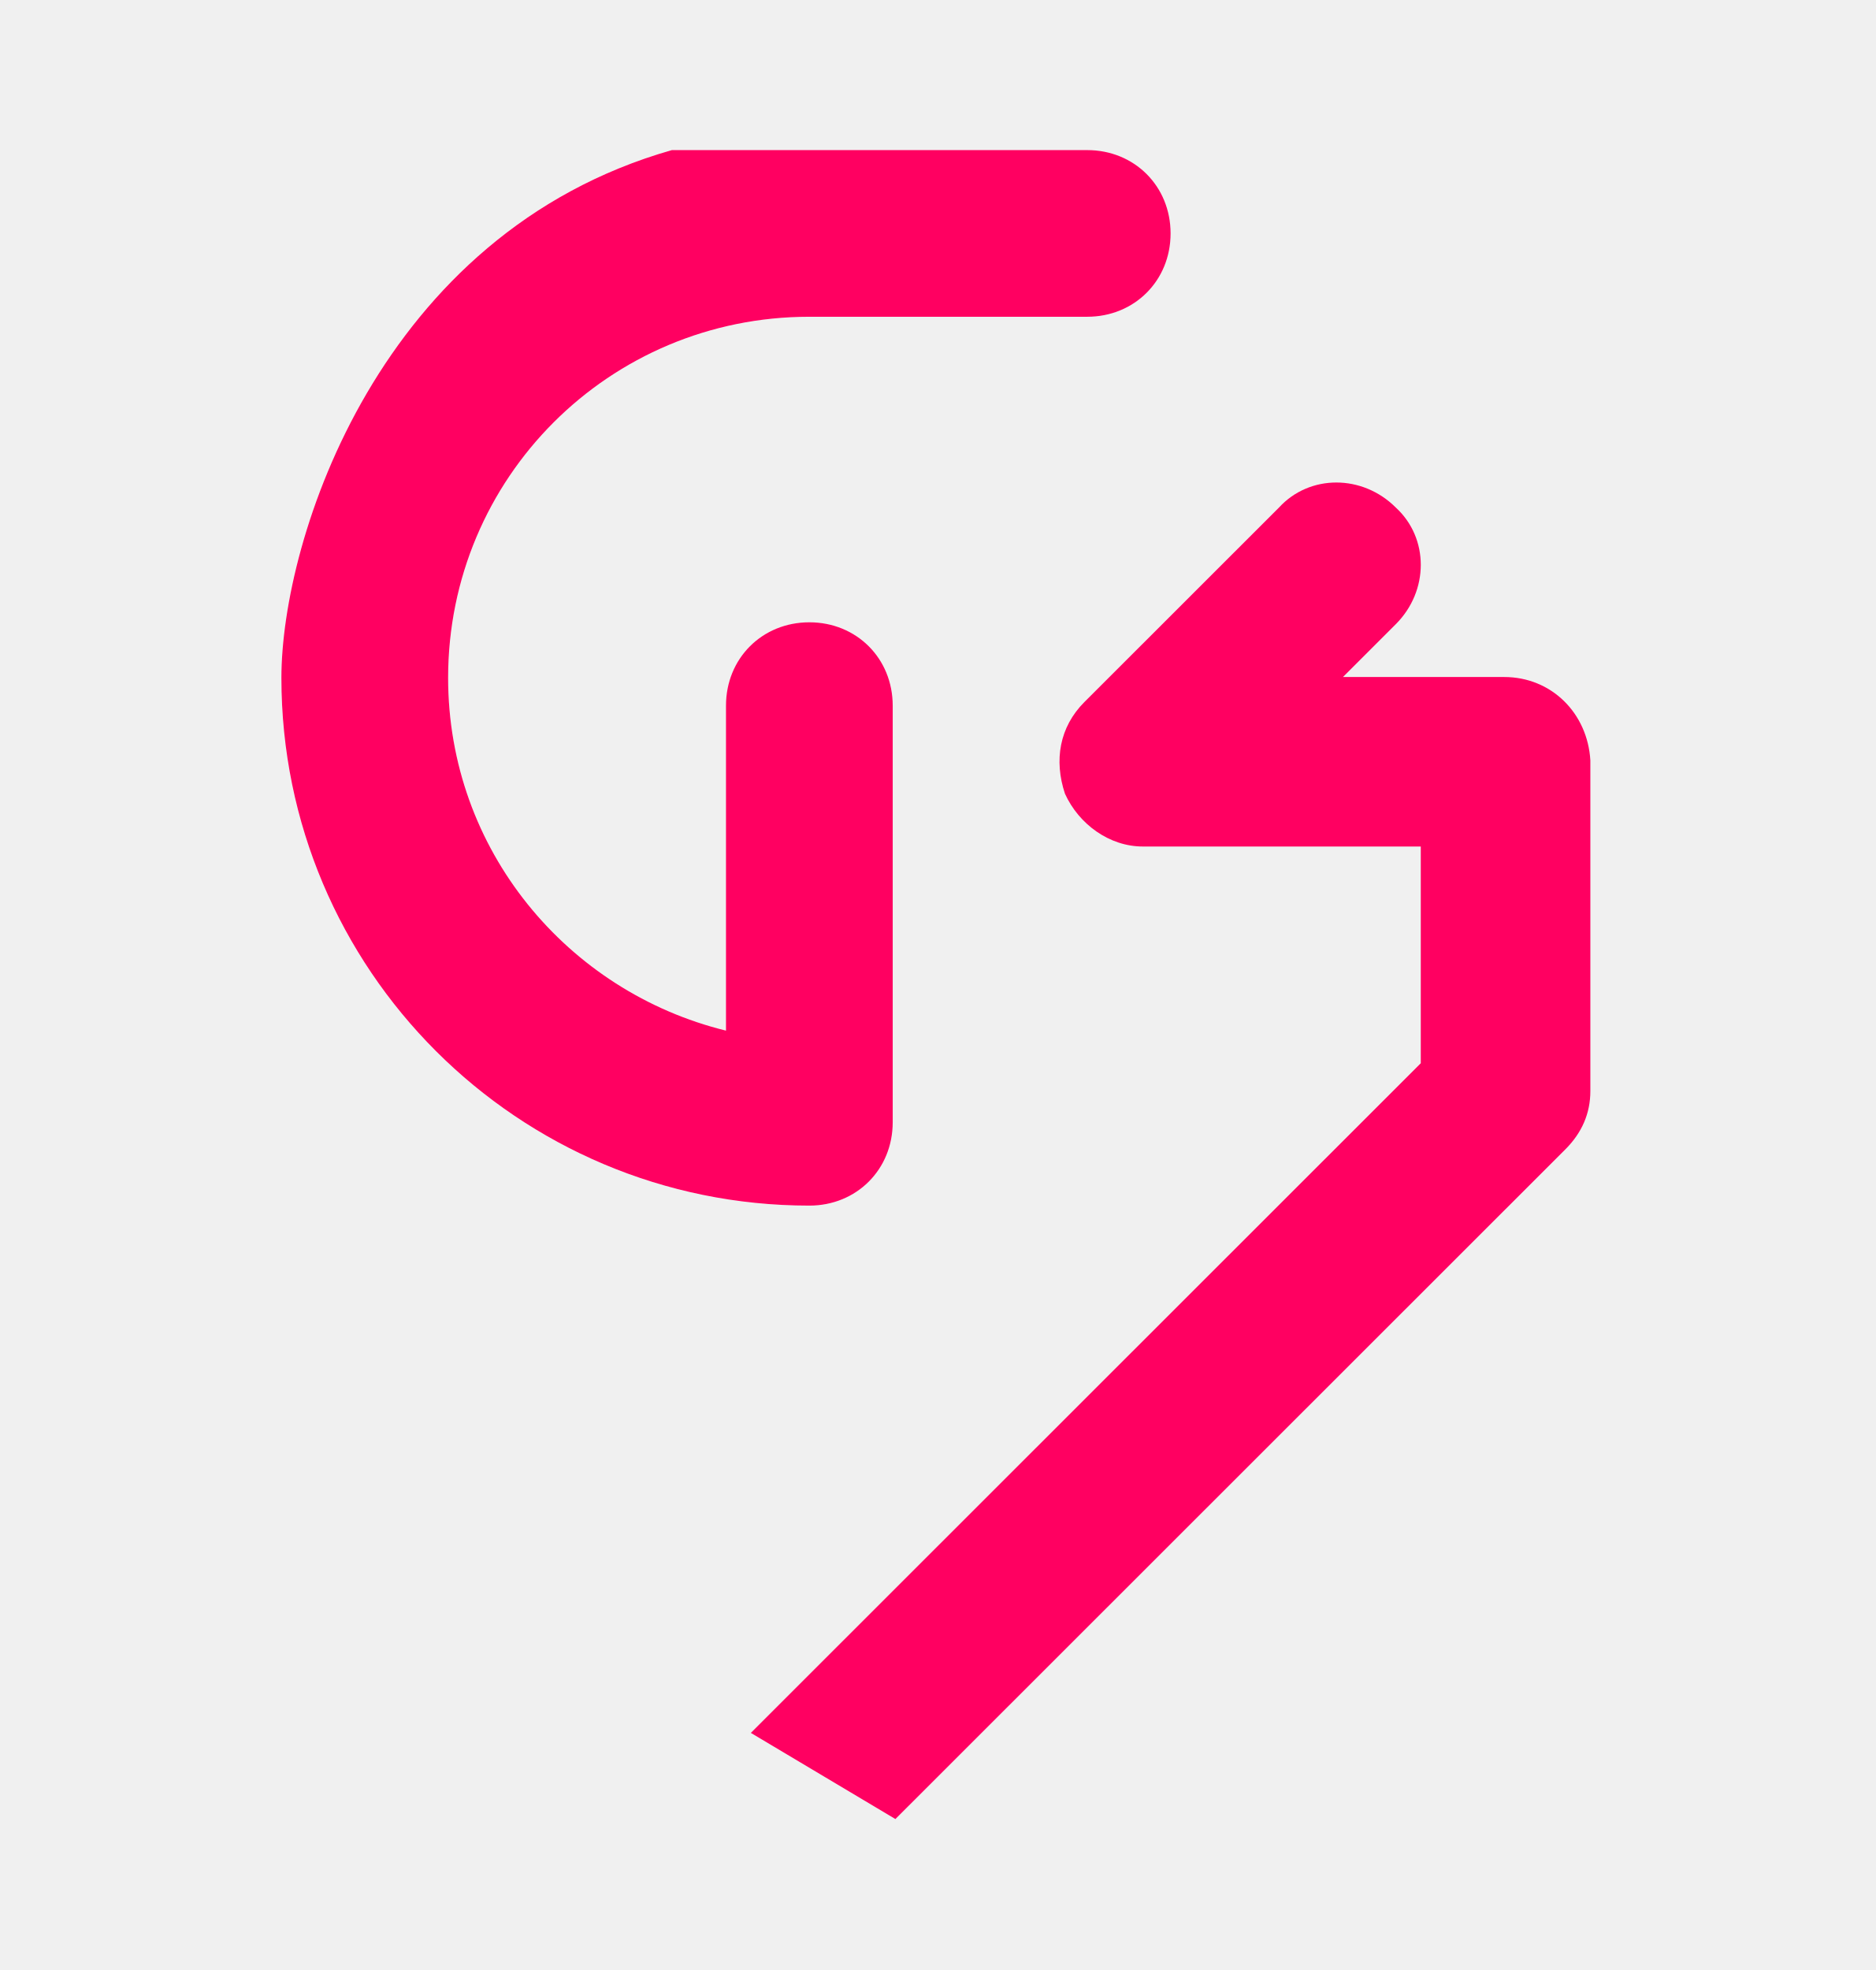
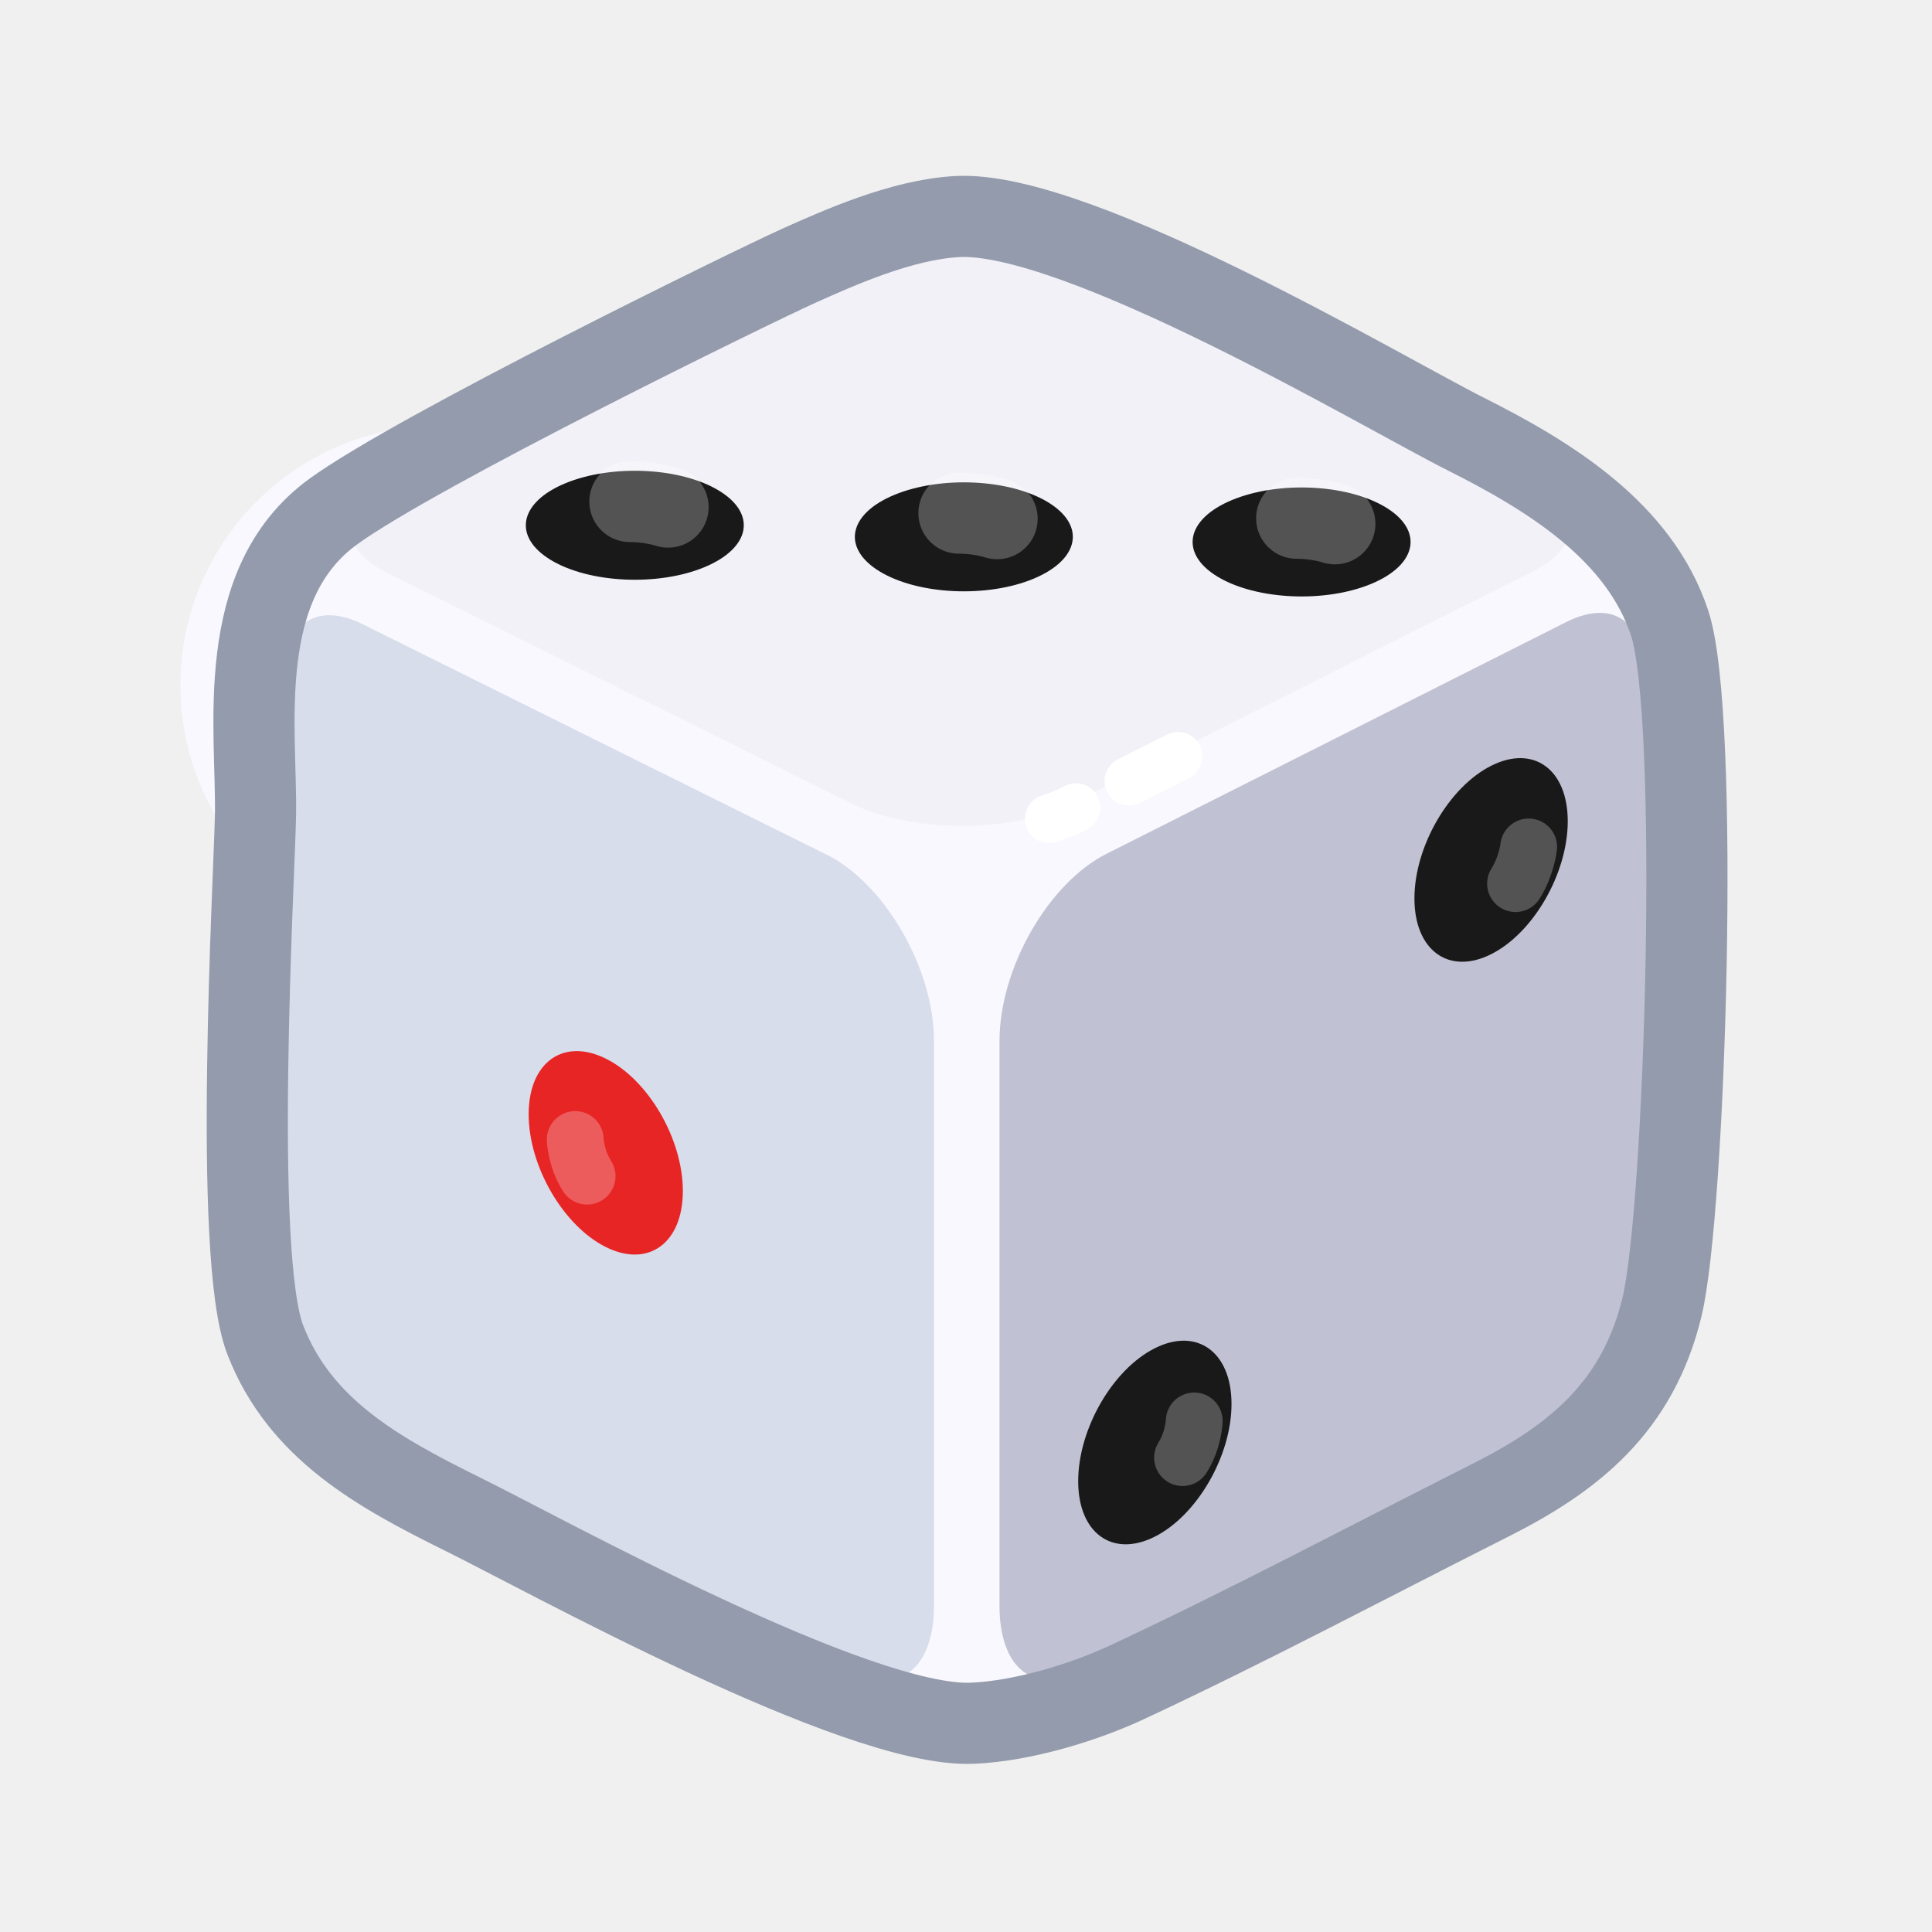
- <svg xmlns="http://www.w3.org/2000/svg" width="200" height="210" viewBox="0 0 200 210" fill="none">
-   <path d="M143.174 72.169H160.363C165.402 72.169 169.254 76.02 169.551 81.055V116.303C169.551 118.673 168.662 120.746 166.883 122.523L95.46 193.908L80.049 184.725L151.472 113.341V90.237H121.836C118.28 90.237 115.02 87.868 113.538 84.61C112.352 81.055 112.945 77.501 115.612 74.835L136.358 54.101C139.618 50.547 145.249 50.547 148.805 54.101C152.362 57.359 152.362 62.987 148.805 66.541L143.174 72.169Z" fill="#FF0061" />
-   <path d="M71.63 16H115.911C120.948 16 124.799 19.849 124.799 24.883C124.799 29.916 120.948 33.766 115.912 33.766H86.287C64.957 33.766 47.775 50.939 47.775 72.258C47.775 90.616 60.513 105.717 77.399 109.863V75.219C77.399 70.186 81.251 66.336 86.287 66.336C91.323 66.336 95.174 70.186 95.174 75.219V119.634C95.174 124.667 91.323 128.517 86.287 128.517C55.181 128.517 30 103.348 30 72.258C30 57.453 40.42 24.883 71.63 16Z" fill="white" fill-opacity="0.7" />
-   <path d="M71.63 16H115.911C120.948 16 124.799 19.849 124.799 24.883C124.799 29.916 120.948 33.766 115.912 33.766H86.287C64.957 33.766 47.775 50.939 47.775 72.258C47.775 90.616 60.513 105.717 77.399 109.863V75.219C77.399 70.186 81.251 66.336 86.287 66.336C91.323 66.336 95.174 70.186 95.174 75.219V119.634C95.174 124.667 91.323 128.517 86.287 128.517C55.181 128.517 30 103.348 30 72.258C30 57.453 40.42 24.883 71.63 16Z" fill="#FF0061" />
+ <svg xmlns="http://www.w3.org/2000/svg" width="250" height="250" viewBox="0 0 250 250" fill="none">
+   <path d="M56.946 88.668L140.392 114.851L56.946 88.668Z" stroke="#F9F8FE" stroke-width="67.2" stroke-linecap="round" stroke-linejoin="round" />
+   <path d="M201.004 189.372L141.516 219.362C132.754 223.779 125.661 218.631 125.661 207.856V134.697C125.661 123.921 132.754 111.622 141.516 107.205L201.004 77.216C209.765 72.799 216.858 77.947 216.858 88.722V161.881C216.858 172.656 209.765 184.955 201.004 189.372Z" fill="#C0C1D2" />
+   <path d="M201.004 189.372L141.516 219.362C132.754 223.779 125.661 218.631 125.661 207.856V134.697C125.661 123.921 132.754 111.622 141.516 107.205L201.004 77.216C209.765 72.799 216.858 77.947 216.858 88.722V161.881C216.858 172.656 209.765 184.955 201.004 189.372Z" stroke="#F9F8FE" stroke-width="7.35" stroke-linecap="round" stroke-linejoin="round" />
+   <path d="M149.421 174.469C154.895 171.713 159.357 174.951 159.357 181.677C159.357 188.403 154.895 196.092 149.421 198.848C143.947 201.603 139.517 198.388 139.517 191.662C139.517 184.936 143.947 177.224 149.421 174.469Z" fill="#191919" />
+   <path d="M192.962 99.088C198.436 96.333 202.866 99.547 202.866 106.274C202.866 113 198.436 120.712 192.962 123.467C187.488 126.223 183.027 122.985 183.027 116.259C183.027 109.533 187.488 101.843 192.962 99.088Z" fill="#191919" />
+   <path d="M48.629 189.653L108.558 219.422C117.385 223.807 124.531 218.633 124.531 207.858V134.699C124.531 123.924 117.385 111.651 108.558 107.266L48.629 77.497C39.803 73.112 32.657 78.286 32.657 89.061V162.22C32.657 172.995 39.803 185.268 48.629 189.653Z" fill="#D8DDEB" />
+   <path d="M48.629 189.653L108.558 219.422C117.385 223.807 124.531 218.633 124.531 207.858V134.699C124.531 123.924 117.385 111.651 108.558 107.266L48.629 77.497C39.803 73.112 32.657 78.286 32.657 89.061V162.22C32.657 172.995 39.803 185.268 48.629 189.653Z" stroke="#F9F8FE" stroke-width="7.35" stroke-linecap="round" stroke-linejoin="round" />
+   <path d="M78.4 136.99C83.905 139.729 88.361 147.391 88.361 154.117C88.361 160.843 83.905 164.109 78.4 161.37C72.894 158.631 68.407 150.915 68.407 144.189C68.407 137.463 72.894 134.251 78.4 136.99Z" fill="#E72525" />
+   <path d="M139.905 31.56L199.834 61.329C208.661 65.714 208.707 72.837 199.938 77.25L140.399 107.214C131.63 111.627 117.385 111.651 108.558 107.266L48.629 77.497C39.803 73.112 39.756 65.989 48.525 61.577L108.065 31.612C116.834 27.199 131.078 27.175 139.905 31.56Z" fill="#F2F1F8" />
+   <path d="M139.905 31.56L199.834 61.329C208.661 65.714 208.707 72.837 199.938 77.25L140.399 107.214C131.63 111.627 117.385 111.651 108.558 107.266L48.629 77.497C39.803 73.112 39.756 65.989 48.525 61.577L108.065 31.612C116.834 27.199 131.078 27.175 139.905 31.56Z" stroke="#F9F8FE" stroke-width="7.35" stroke-linecap="round" stroke-linejoin="round" />
+   <path d="M179.278 65.627C184.252 68.624 183.426 73.069 177.432 75.556C171.439 78.043 162.548 77.63 157.574 74.633C152.6 71.636 153.427 67.191 159.42 64.704C165.414 62.217 174.305 62.63 179.278 65.627Z" fill="#191919" />
+   <g opacity="0.25">
+     <path d="M167.783 67.062C167.783 67.062 170.316 67.023 172.737 67.784" stroke="white" stroke-width="10.484" stroke-linecap="round" stroke-linejoin="round" />
+   </g>
+   <path d="M135.574 64.964C140.548 67.961 139.721 72.406 133.728 74.893C127.735 77.38 118.844 76.967 113.87 73.97C108.896 70.974 109.723 66.528 115.716 64.041C121.71 61.554 130.601 61.968 135.574 64.964Z" fill="#191919" />
+   <g opacity="0.25">
+     <path d="M124.079 66.4C124.079 66.4 126.612 66.361 129.033 67.121" stroke="white" stroke-width="10.484" stroke-linecap="round" stroke-linejoin="round" />
+   </g>
+   <path d="M92.996 63.466C97.969 66.463 97.143 70.908 91.15 73.395C85.156 75.882 76.265 75.469 71.291 72.472C66.318 69.475 67.144 65.03 73.138 62.543C79.131 60.056 88.022 60.469 92.996 63.466Z" fill="#191919" />
+   <g opacity="0.25">
+     <path d="M81.5 64.901C81.5 64.901 84.033 64.862 86.454 65.623" stroke="white" stroke-width="10.484" stroke-linecap="round" stroke-linejoin="round" />
+   </g>
+   <g opacity="0.25">
+     <path d="M197.81 109.592C197.81 109.592 197.552 112.04 196.11 114.34" stroke="white" stroke-width="7.35" stroke-linecap="round" stroke-linejoin="round" />
+   </g>
+   <g opacity="0.25">
+     <path d="M154.534 183.867C154.534 183.867 154.462 186.315 153.02 188.615" stroke="white" stroke-width="7.35" stroke-linecap="round" stroke-linejoin="round" />
+   </g>
+   <g opacity="0.25">
+     <path d="M74.435 147.451C74.435 147.451 74.51 149.897 75.969 152.193" stroke="white" stroke-width="7.35" stroke-linecap="round" stroke-linejoin="round" />
+   </g>
+   <path d="M152.431 97.873C150.094 99.049 147.943 100.128 146.082 101.066" stroke="white" stroke-width="6.3" stroke-linecap="round" stroke-linejoin="round" />
+   <path d="M139.235 104.512C139.139 104.564 139.087 104.586 139.087 104.586C138.059 105.107 136.95 105.561 135.774 105.948" stroke="white" stroke-width="6.3" stroke-linecap="round" stroke-linejoin="round" />
+   <path d="M123.88 28.021C120.292 28.215 116.467 29.219 112.879 30.477C109.284 31.735 105.935 33.239 103.293 34.422C100.42 35.717 88.139 41.664 75.196 48.281C62.253 54.897 48.654 62.191 43.147 66.181C36.642 70.892 34.17 77.933 33.3 85.183C32.421 92.44 33.158 99.912 33.061 105.494C32.987 109.439 32.243 123.678 32.049 138.288C31.848 152.906 32.198 167.903 34.327 173.381C36.567 179.164 40.229 183.459 44.687 186.972C49.146 190.485 54.393 193.224 59.826 195.911C65.029 198.471 77.786 205.393 91.101 211.593C104.424 217.793 118.305 223.286 125.77 222.988C132.491 222.72 140.53 220.168 145.784 217.711C161.861 210.209 177.268 201.984 192.883 194.117C203.646 188.699 211.922 182.067 215.056 169.154C218.107 156.59 220.013 92.603 216.046 80.613C212.138 68.793 200.609 61.656 189.653 56.155C179.24 50.93 139.443 27.195 123.88 28.021Z" stroke="#939BAC" stroke-width="10.5" stroke-linecap="round" stroke-linejoin="round" />
</svg>
